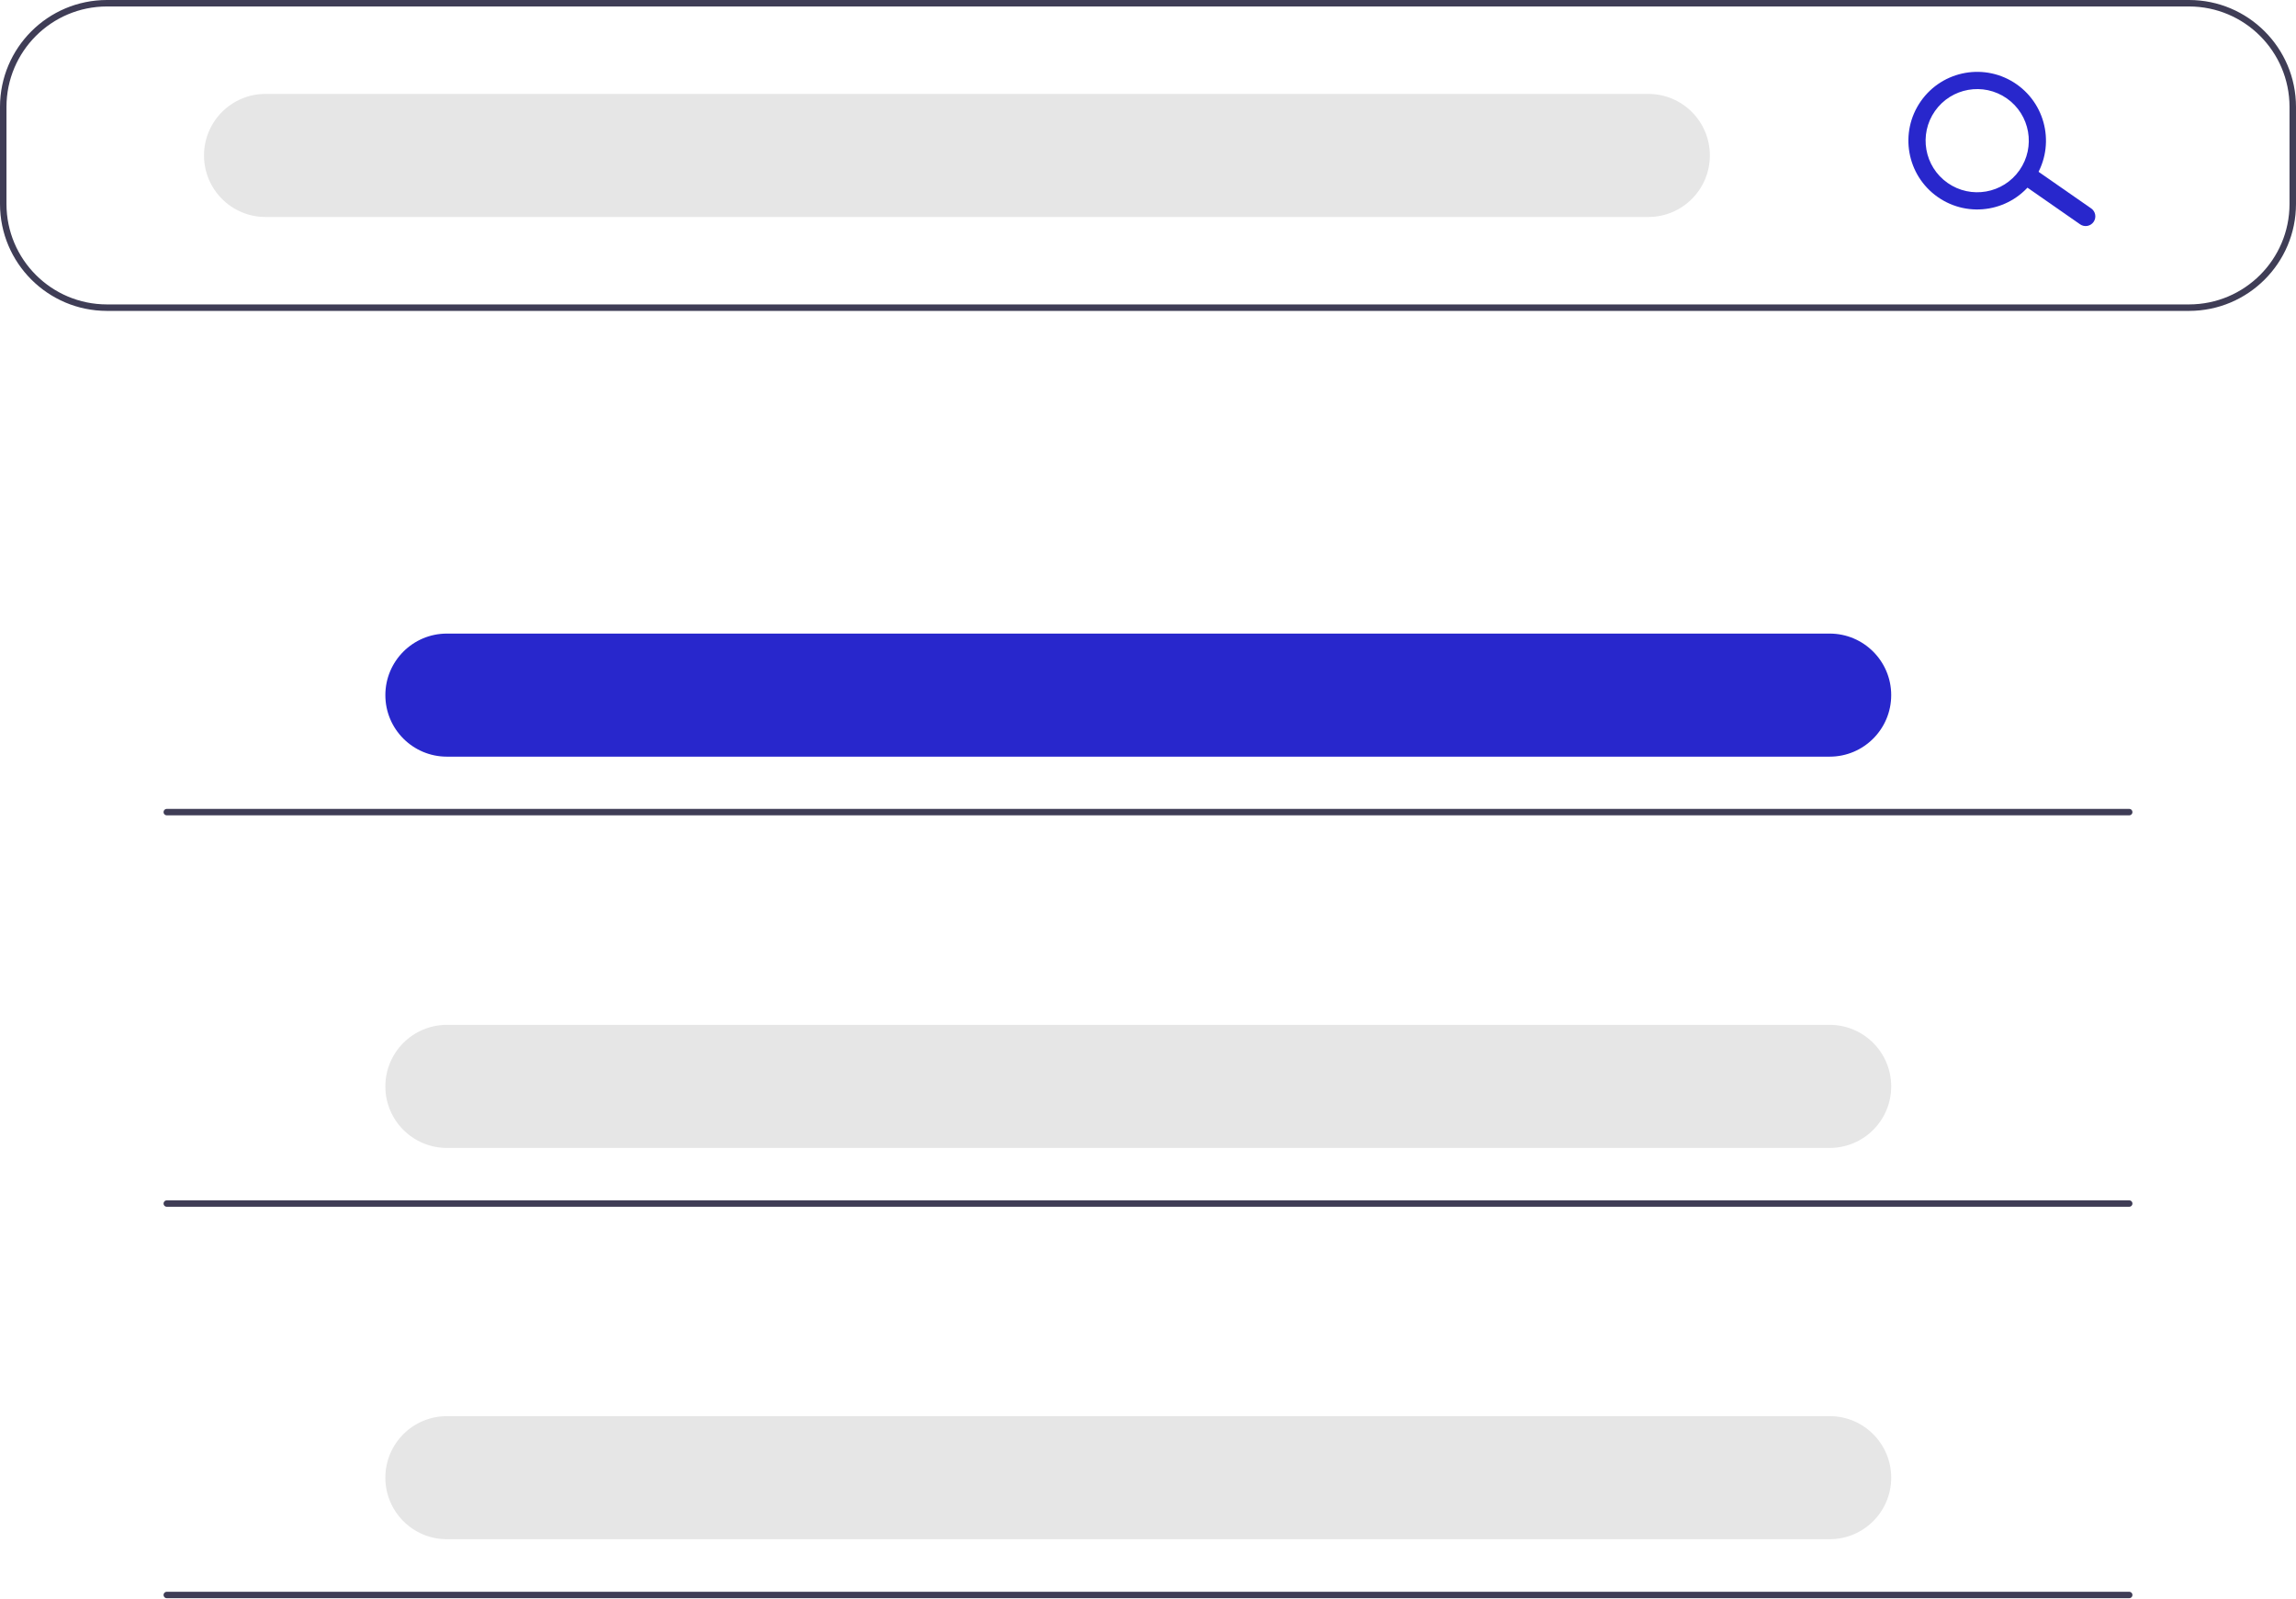
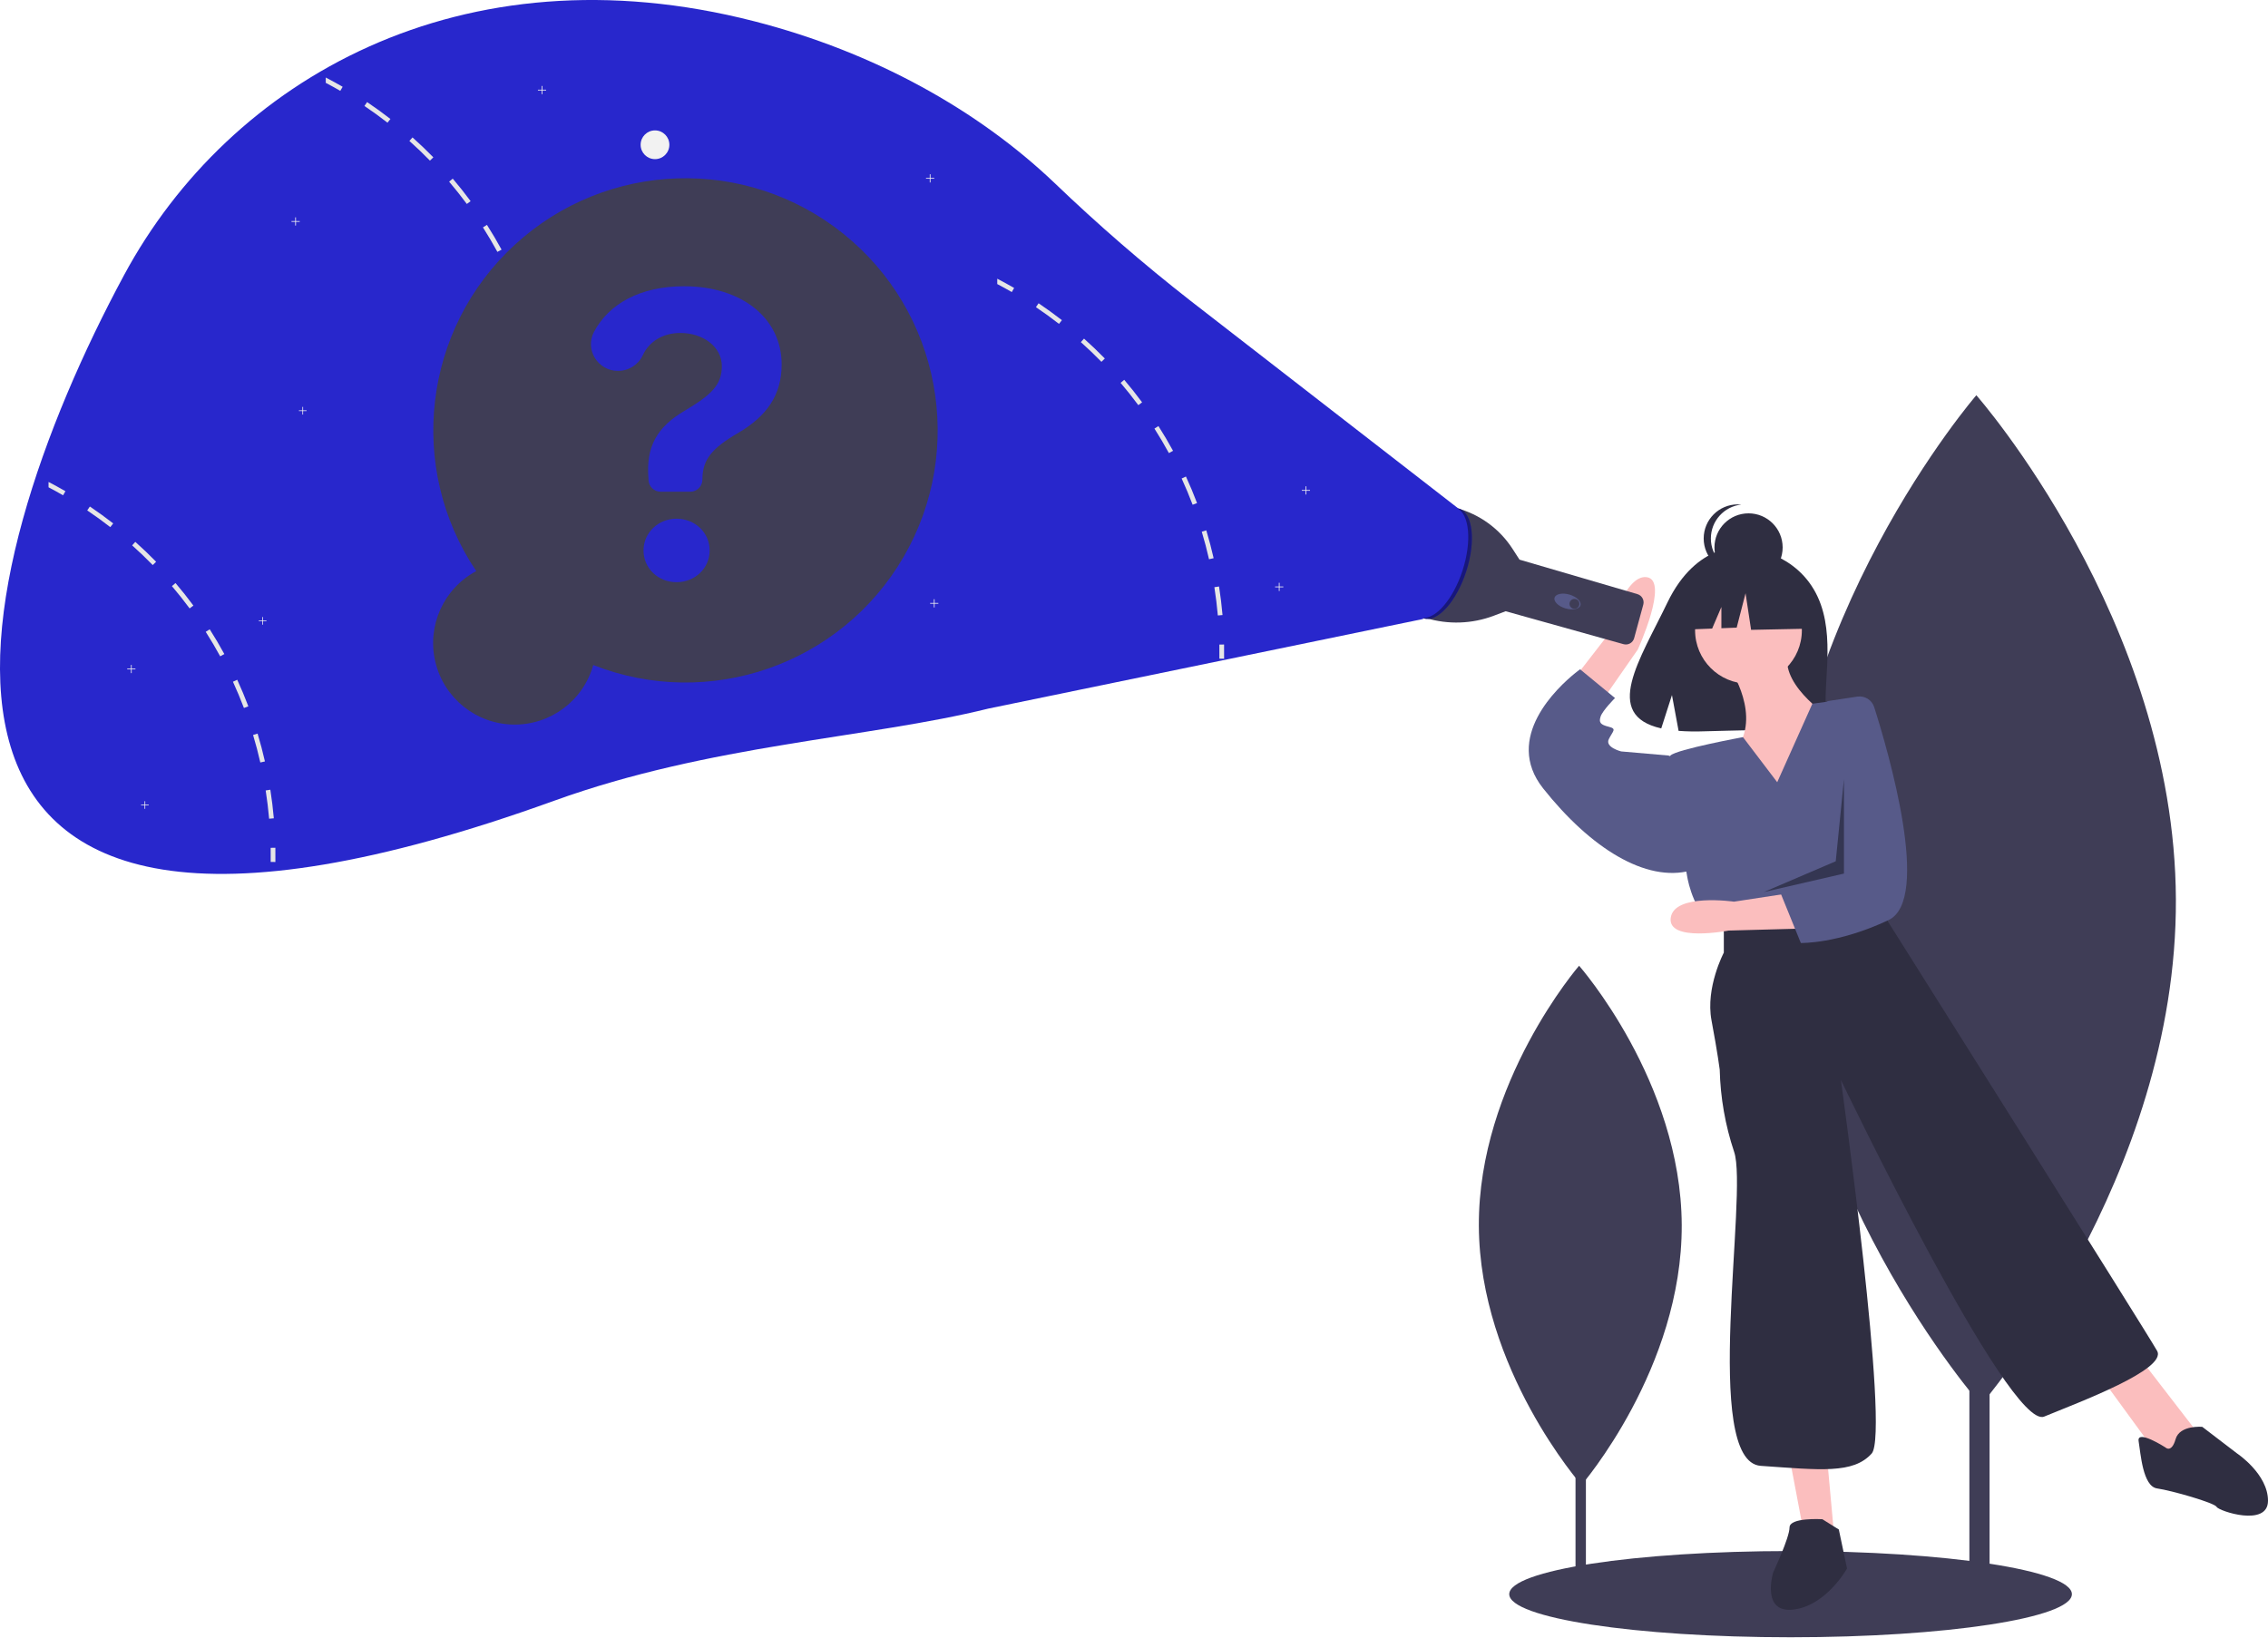
- <svg xmlns="http://www.w3.org/2000/svg" data-name="Layer 1" width="643" height="447.57" viewBox="0 0 643 447.57">
-   <path d="M891.623,313.021H308.48a29.962,29.962,0,0,1-29.928-29.928V255.885a29.962,29.962,0,0,1,29.928-29.928H891.623a29.962,29.962,0,0,1,29.928,29.928v27.207A29.962,29.962,0,0,1,891.623,313.021ZM308.48,227.771a28.146,28.146,0,0,0-28.114,28.114v27.207a28.146,28.146,0,0,0,28.114,28.114H891.623a28.146,28.146,0,0,0,28.114-28.114V255.885a28.146,28.146,0,0,0-28.114-28.114Z" transform="translate(-278.5516 -225.9571)" fill="#3f3d56" />
-   <rect x="57.135" y="26.3" width="421.714" height="34.463" rx="17.231" fill="#e6e6e6" />
-   <rect x="107.922" y="177.43" width="421.714" height="34.463" rx="17.231" fill="#2827cc" />
-   <rect x="107.922" y="287.004" width="421.714" height="34.463" rx="17.231" fill="#e6e6e6" />
-   <rect x="107.922" y="396.578" width="421.714" height="34.463" rx="17.231" fill="#e6e6e6" />
-   <path d="M864.864,288.104a2.714,2.714,0,0,1-3.78.667l-14.807-10.303a2.714,2.714,0,1,1,3.113-4.446l14.807,10.303A2.714,2.714,0,0,1,864.864,288.104Z" transform="translate(-278.5516 -225.9571)" fill="#2827cc" />
-   <path d="M848.054,276.399a19.267,19.267,0,1,1-4.732-26.833A19.289,19.289,0,0,1,848.054,276.399Zm-27.619-19.339a14.45,14.45,0,1,0,20.125-3.549A14.466,14.466,0,0,0,820.435,257.06Z" transform="translate(-278.5516 -225.9571)" fill="#2827cc" />
-   <path d="M874.846,454.289H325.257a.907.907,0,1,1,0-1.814H874.846a.907.907,0,1,1,0,1.814Z" transform="translate(-278.5516 -225.9571)" fill="#3f3d56" />
-   <path d="M874.846,563.909H325.257a.907.907,0,0,1,0-1.814H874.846a.907.907,0,0,1,0,1.814Z" transform="translate(-278.5516 -225.9571)" fill="#3f3d56" />
-   <path d="M874.846,673.527H325.257a.907.907,0,0,1,0-1.814H874.846a.907.907,0,1,1,0,1.814Z" transform="translate(-278.5516 -225.9571)" fill="#3f3d56" />
+ <svg xmlns="http://www.w3.org/2000/svg" data-name="Layer 1" width="1104.469" height="797.515" viewBox="0 0 1104.469 797.515">
+   <rect x="959.049" y="388.464" width="9.832" height="388.345" fill="#3f3d56" />
+   <path d="M1107.38,489.196c.626,135.795-94.913,246.321-94.913,246.321s-96.553-109.641-97.179-245.435,94.913-246.321,94.913-246.321S1106.754,353.401,1107.38,489.196Z" transform="translate(-47.76569 -51.24247)" fill="#3f3d56" />
+   <rect x="767.244" y="571.186" width="5.057" height="199.735" fill="#3f3d56" />
+   <path d="M866.733,647.882c.322,69.842-48.816,126.689-48.816,126.689s-49.66-56.391-49.982-126.233,48.816-126.689,48.816-126.689S866.411,578.04,866.733,647.882Z" transform="translate(-47.76569 -51.24247)" fill="#3f3d56" />
+   <ellipse cx="871.969" cy="776.515" rx="137" ry="21" fill="#3f3d56" />
+   <path d="M931.034,338.324c-11.607-19.612-34.57-20.526-34.57-20.526s-22.376-2.861-36.731,27.008c-13.379,27.841-31.845,54.722-2.973,61.239l5.215-16.232,3.23,17.44a112.967,112.967,0,0,0,12.353.211c30.92-.998,60.366.292,59.418-10.803C935.715,381.911,942.202,357.194,931.034,338.324Z" transform="translate(-47.76569 -51.24247)" fill="#2f2e41" />
+   <path d="M889.234,375.258s15,21,6,38,21,35,21,35l22-48s-26-17-19-33Z" transform="translate(-47.76569 -51.24247)" fill="#fbbebe" />
+   <circle cx="851.469" cy="307.015" r="26" fill="#fbbebe" />
+   <path d="M809.255,388.313l21.728-28.034s7.651-29.385,18.731-27.895-4.377,35.24-4.377,35.24l-21.589,31.031Z" transform="translate(-47.76569 -51.24247)" fill="#fbbebe" />
+   <polygon points="871.469 710.015 878.469 747.015 893.469 751.015 889.469 707.015 871.469 710.015" fill="#fbbebe" />
+   <polygon points="1022.469 670.015 1049.469 707.015 1060.469 712.015 1069.469 697.015 1042.469 662.015 1022.469 670.015" fill="#fbbebe" />
+   <path d="M913.234,432.258l-16.681-21.959s-32.319,5.959-35.319,8.959,8,58,8,58,2,15,11,23l9,6,74-15,2.782-32.926a86.41,86.41,0,0,0-22.782-66.074l0,0-12.876,1.76Z" transform="translate(-47.76569 -51.24247)" fill="#575a89" />
+   <path d="M865.234,421.258l-5-2-23-2s-8-2-6-6,4-5,0-6-5-2-4-5,7-9,7-9l-17-14s-.92.651-2.407,1.855c-8.44,6.834-35.147,31.489-15.593,56.145,23,29,50,46,72,40Z" transform="translate(-47.76569 -51.24247)" fill="#575a89" />
+   <path d="M887.234,501.258v14s-9,17-6,33,4,24,4,24a136.533,136.533,0,0,0,7,40c7,20-16,151,13,153s45,4,54-6-15-182-15-182,82,171,99,164,60-23,55-32-131-209-131-209l-4-9Z" transform="translate(-47.76569 -51.24247)" fill="#2f2e41" />
+   <path d="M935.234,791.258s-16-1-16,4-8,22-8,22-6,20,10,18,26-20,26-20l-4-19Z" transform="translate(-47.76569 -51.24247)" fill="#2f2e41" />
+   <path d="M1102.234,756.258s-14-9-13-3,2,22,9,23,28,7,29,9,25,10,25-3-15-23-15-23l-17-13s-11-1-13,6S1102.234,756.258,1102.234,756.258Z" transform="translate(-47.76569 -51.24247)" fill="#2f2e41" />
+   <circle cx="851.508" cy="266.654" r="16.604" fill="#2f2e41" />
+   <path d="M880.922,313.528a16.604,16.604,0,0,1,14.856-16.51,16.772,16.772,0,0,0-1.748-.093,16.604,16.604,0,1,0,0,33.208,16.772,16.772,0,0,0,1.748-.093A16.604,16.604,0,0,1,880.922,313.528Z" transform="translate(-47.76569 -51.24247)" fill="#2f2e41" />
+   <polygon points="878.136 285.191 855.45 273.307 824.12 278.169 817.638 306.797 833.774 306.176 838.282 295.659 838.282 306.003 845.727 305.717 850.048 288.972 852.749 306.797 879.217 306.257 878.136 285.191" fill="#2f2e41" />
+   <path d="M924.544,503.574l-34.987.946s-29.854,5.809-28.179-6.241,30.799-7.835,30.799-7.835l31.88-4.863Z" transform="translate(-47.76569 -51.24247)" fill="#fbbebe" />
+   <path d="M952.226,390.562a7.467,7.467,0,0,1,8.236,5.128c6.849,21.584,27.951,93.813,6.985,103.723-24.694,11.672-42.714,11.158-42.714,11.158l-9.645-23.748,8.781-8.24,9.374-60.275,4.492-25.55Z" transform="translate(-47.76569 -51.24247)" fill="#575a89" />
+   <polygon points="897.969 379.515 893.969 419.515 858.969 434.515 897.969 425.515 897.969 379.515" opacity="0.4" />
+   <path d="M756.98,298.705h0a46.84,46.84,0,0,1,27.352,19.87l3.271,5.066.165.21L845.153,340.641a4.183,4.183,0,0,1,2.861,5.115l-4.455,16.335a4.183,4.183,0,0,1-5.161,2.928l-57.4-16.044-.001.002-5.765,2.179a51.515,51.515,0,0,1-33.122,1.126h0Z" transform="translate(-47.76569 -51.24247)" fill="#3f3d56" />
+   <ellipse cx="811.107" cy="344.233" rx="3.504" ry="6.57" transform="translate(205.1751 974.7836) rotate(-73.69006)" fill="#575a89" />
+   <circle cx="766.716" cy="294.14" r="2.409" fill="#3f3d56" />
+   <ellipse cx="749.694" cy="325.728" rx="28.09" ry="12.703" transform="translate(160.8404 887.1541) rotate(-72.0342)" fill="#2827cc" />
+   <path d="M759.994,329.124c4.611-14.22,3.357-27.472-2.711-30.355a5.891,5.891,0,0,1,1.076.238c6.673,2.164,8.204,15.881,3.419,30.639s-14.074,24.967-20.748,22.803a5.863,5.863,0,0,1-.708-.284C746.886,353,755.461,343.104,759.994,329.124Z" transform="translate(-47.76569 -51.24247)" opacity="0.4" />
+   <path d="M757.734,298.758,627.497,197.732a861.922,861.922,0,0,1-66.215-57.386C524.156,104.959,473.758,76.666,415.08,61.602,272.519,25.005,159.582,89.897,108.214,185.181c-78.495,145.604-138.65,381.879,209.394,256.11,76.117-27.506,153.165-30.429,211.586-44.918l211.54-43.616Z" transform="translate(-47.76569 -51.24247)" fill="#2827cc" />
+   <circle cx="318.969" cy="70.515" r="7" fill="#f2f2f2" />
+   <polygon points="454.949 86.695 453.127 86.695 453.127 84.873 452.771 84.873 452.771 86.695 450.949 86.695 450.949 87.051 452.771 87.051 452.771 88.873 453.127 88.873 453.127 87.051 454.949 87.051 454.949 86.695" fill="#f2f2f2" />
+   <polygon points="637.949 238.695 636.127 238.695 636.127 236.873 635.771 236.873 635.771 238.695 633.949 238.695 633.949 239.051 635.771 239.051 635.771 240.873 636.127 240.873 636.127 239.051 637.949 239.051 637.949 238.695" fill="#f2f2f2" />
+   <polygon points="624.949 285.695 623.127 285.695 623.127 283.873 622.771 283.873 622.771 285.695 620.949 285.695 620.949 286.051 622.771 286.051 622.771 287.873 623.127 287.873 623.127 286.051 624.949 286.051 624.949 285.695" fill="#f2f2f2" />
+   <polygon points="65.949 325.695 64.127 325.695 64.127 323.873 63.771 323.873 63.771 325.695 61.949 325.695 61.949 326.051 63.771 326.051 63.771 327.873 64.127 327.873 64.127 326.051 65.949 326.051 65.949 325.695" fill="#f2f2f2" />
+   <polygon points="145.949 107.695 144.127 107.695 144.127 105.873 143.771 105.873 143.771 107.695 141.949 107.695 141.949 108.051 143.771 108.051 143.771 109.873 144.127 109.873 144.127 108.051 145.949 108.051 145.949 107.695" fill="#f2f2f2" />
+   <polygon points="456.949 293.695 455.127 293.695 455.127 291.873 454.771 291.873 454.771 293.695 452.949 293.695 452.949 294.051 454.771 294.051 454.771 295.873 455.127 295.873 455.127 294.051 456.949 294.051 456.949 293.695" fill="#f2f2f2" />
+   <polygon points="265.949 43.695 264.127 43.695 264.127 41.873 263.771 41.873 263.771 43.695 261.949 43.695 261.949 44.051 263.771 44.051 263.771 45.873 264.127 45.873 264.127 44.051 265.949 44.051 265.949 43.695" fill="#f2f2f2" />
+   <path d="M314.415,238.915l-2.27.35c.71,4.54,1.27,9.18,1.68,13.77l2.29-.2C315.705,248.185,315.135,243.505,314.415,238.915Z" transform="translate(-47.76569 -51.24247)" fill="#e6e6e6" />
+   <path d="M308.205,211.575l-2.2.67c1.33,4.4,2.52,8.91,3.53,13.4l2.25-.51C310.755,220.595,309.545,216.035,308.205,211.575Z" transform="translate(-47.76569 -51.24247)" fill="#e6e6e6" />
+   <path d="M298.295,185.355l-2.09.96c1.92,4.19,3.72,8.49,5.35,12.79l2.15-.81C302.055,193.945,300.245,189.585,298.295,185.355Z" transform="translate(-47.76569 -51.24247)" fill="#e6e6e6" />
+   <path d="M284.895,160.775l-1.94,1.23c2.47,3.88,4.84,7.9,7.04,11.93l2.02-1.1C289.795,168.755,287.395,164.695,284.895,160.775Z" transform="translate(-47.76569 -51.24247)" fill="#e6e6e6" />
+   <path d="M268.235,138.245l-1.75,1.49c2.98,3.5,5.88,7.16,8.62,10.86l1.84-1.37C274.185,145.485,271.255,141.785,268.235,138.245Z" transform="translate(-47.76569 -51.24247)" fill="#e6e6e6" />
+   <path d="M248.655,118.185l-1.53,1.71c3.44,3.07,6.81,6.3,10.02,9.59l1.65-1.61C255.545,124.545,252.135,121.285,248.655,118.185Z" transform="translate(-47.76569 -51.24247)" fill="#e6e6e6" />
+   <path d="M226.535,100.965l-1.29,1.9c3.82,2.57,7.6,5.31,11.23,8.14l1.42-1.81C234.215,106.335,230.395,103.565,226.535,100.965Z" transform="translate(-47.76569 -51.24247)" fill="#e6e6e6" />
+   <path d="M206.405,89.005v2.6c2.39,1.25,4.76,2.56,7.08,3.9l1.15-1.99Q210.585,91.175,206.405,89.005Z" transform="translate(-47.76569 -51.24247)" fill="#e6e6e6" />
+   <path d="M314.57,267.221l2.299-.042c.042,2.321.045,4.655.009,6.936l-2.298-.036C314.614,271.824,314.611,269.516,314.57,267.221Z" transform="translate(-47.76569 -51.24247)" fill="#e6e6e6" />
+   <path d="M179.415,435.915l-2.27.35c.71,4.54,1.27,9.18,1.68,13.77l2.29-.2C180.705,445.185,180.135,440.505,179.415,435.915Z" transform="translate(-47.76569 -51.24247)" fill="#e6e6e6" />
+   <path d="M173.205,408.575l-2.2.67c1.33,4.4,2.52,8.91,3.53,13.4l2.25-.51C175.755,417.595,174.545,413.035,173.205,408.575Z" transform="translate(-47.76569 -51.24247)" fill="#e6e6e6" />
+   <path d="M163.295,382.355l-2.09.96c1.92,4.19,3.72,8.49,5.35,12.79l2.15-.81C167.055,390.945,165.245,386.585,163.295,382.355Z" transform="translate(-47.76569 -51.24247)" fill="#e6e6e6" />
+   <path d="M149.895,357.775l-1.94,1.23c2.47,3.88,4.84,7.9,7.04,11.93l2.02-1.1C154.795,365.755,152.395,361.695,149.895,357.775Z" transform="translate(-47.76569 -51.24247)" fill="#e6e6e6" />
+   <path d="M133.235,335.245l-1.75,1.49c2.98,3.5,5.88,7.16,8.62,10.86l1.84-1.37C139.185,342.485,136.255,338.785,133.235,335.245Z" transform="translate(-47.76569 -51.24247)" fill="#e6e6e6" />
+   <path d="M113.655,315.185l-1.53,1.71c3.44,3.07,6.81,6.3,10.02,9.59l1.65-1.61C120.545,321.545,117.135,318.285,113.655,315.185Z" transform="translate(-47.76569 -51.24247)" fill="#e6e6e6" />
+   <path d="M91.535,297.965l-1.29,1.9c3.82,2.57,7.6,5.31,11.23,8.14l1.42-1.81C99.215,303.335,95.395,300.565,91.535,297.965Z" transform="translate(-47.76569 -51.24247)" fill="#e6e6e6" />
+   <path d="M71.405,286.005v2.6c2.39,1.25,4.76,2.56,7.08,3.9l1.15-1.99Q75.585,288.175,71.405,286.005Z" transform="translate(-47.76569 -51.24247)" fill="#e6e6e6" />
+   <path d="M179.57,464.221l2.299-.042c.042,2.321.045,4.655.009,6.936l-2.298-.036C179.614,468.824,179.611,466.516,179.57,464.221Z" transform="translate(-47.76569 -51.24247)" fill="#e6e6e6" />
+   <path d="M641.415,336.915l-2.27.35c.71,4.54,1.27,9.18,1.68,13.77l2.29-.2C642.705,346.185,642.135,341.505,641.415,336.915Z" transform="translate(-47.76569 -51.24247)" fill="#e6e6e6" />
+   <path d="M635.205,309.575l-2.2.67c1.33,4.4,2.52,8.91,3.53,13.4l2.25-.51C637.755,318.595,636.545,314.035,635.205,309.575Z" transform="translate(-47.76569 -51.24247)" fill="#e6e6e6" />
+   <path d="M625.295,283.355l-2.09.96c1.92,4.19,3.72,8.49,5.35,12.79l2.15-.81C629.055,291.945,627.245,287.585,625.295,283.355Z" transform="translate(-47.76569 -51.24247)" fill="#e6e6e6" />
+   <path d="M611.895,258.775l-1.94,1.23c2.47,3.88,4.84,7.9,7.04,11.93l2.02-1.1C616.795,266.755,614.395,262.695,611.895,258.775Z" transform="translate(-47.76569 -51.24247)" fill="#e6e6e6" />
+   <path d="M595.235,236.245l-1.75,1.49c2.98,3.5,5.88,7.16,8.62,10.86l1.84-1.37C601.185,243.485,598.255,239.785,595.235,236.245Z" transform="translate(-47.76569 -51.24247)" fill="#e6e6e6" />
+   <path d="M575.655,216.185l-1.53,1.71c3.44,3.07,6.81,6.3,10.02,9.59l1.65-1.61C582.545,222.545,579.135,219.285,575.655,216.185Z" transform="translate(-47.76569 -51.24247)" fill="#e6e6e6" />
+   <path d="M553.535,198.965l-1.29,1.9c3.82,2.57,7.6,5.31,11.23,8.14l1.42-1.81C561.215,204.335,557.395,201.565,553.535,198.965Z" transform="translate(-47.76569 -51.24247)" fill="#e6e6e6" />
+   <path d="M533.405,187.005v2.6c2.39,1.25,4.76,2.56,7.08,3.9l1.15-1.99Q537.585,189.175,533.405,187.005Z" transform="translate(-47.76569 -51.24247)" fill="#e6e6e6" />
+   <path d="M641.57,365.221l2.299-.042c.042,2.321.045,4.655.009,6.936l-2.298-.036C641.614,369.824,641.611,367.516,641.57,365.221Z" transform="translate(-47.76569 -51.24247)" fill="#e6e6e6" />
+   <polygon points="149.295 199.895 147.6 199.895 147.6 198.199 147.269 198.199 147.269 199.895 145.573 199.895 145.573 200.225 147.269 200.225 147.269 201.921 147.6 201.921 147.6 200.225 149.295 200.225 149.295 199.895" fill="#f2f2f2" />
+   <polygon points="129.754 302.252 128.059 302.252 128.059 300.556 127.728 300.556 127.728 302.252 126.032 302.252 126.032 302.583 127.728 302.583 127.728 304.278 128.059 304.278 128.059 302.583 129.754 302.583 129.754 302.252" fill="#f2f2f2" />
+   <polygon points="72.417 391.959 70.721 391.959 70.721 390.264 70.39 390.264 70.39 391.959 68.695 391.959 68.695 392.29 70.39 392.29 70.39 393.986 70.721 393.986 70.721 392.29 72.417 392.29 72.417 391.959" fill="#f2f2f2" />
+   <path d="M279.684,329.425a122.811,122.811,0,1,1,56.982,45.751,39.726,39.726,0,1,1-56.982-45.751Z" transform="translate(-47.76569 -51.24247)" fill="#3f3d56" />
+   <path d="M380.894,190.679c28.154,0,47.524,15.616,47.524,38.064,0,14.865-7.207,25.151-21.097,33.334-13.063,7.583-17.493,13.139-17.493,22.748h0a5.931,5.931,0,0,1-5.931,5.931H369.504a5.931,5.931,0,0,1-5.928-5.724l-.026-.732c-1.276-15.466,4.129-25.076,17.718-33.034,12.688-7.583,18.019-12.388,18.019-21.697s-9.009-16.142-20.196-16.142c-8.503,0-15.231,4.139-18.318,10.896a13.252,13.252,0,0,1-12.112,7.573h0c-9.752,0-16.194-10.371-11.634-18.99C344.243,199.271,359.465,190.679,380.894,190.679ZM361.148,319.362c0-8.634,7.207-15.466,16.067-15.466,8.934,0,16.142,6.757,16.142,15.466s-7.207,15.466-16.142,15.466-16.067-6.757-16.067-15.466Z" transform="translate(-47.76569 -51.24247)" fill="#2827cc" />
</svg>
